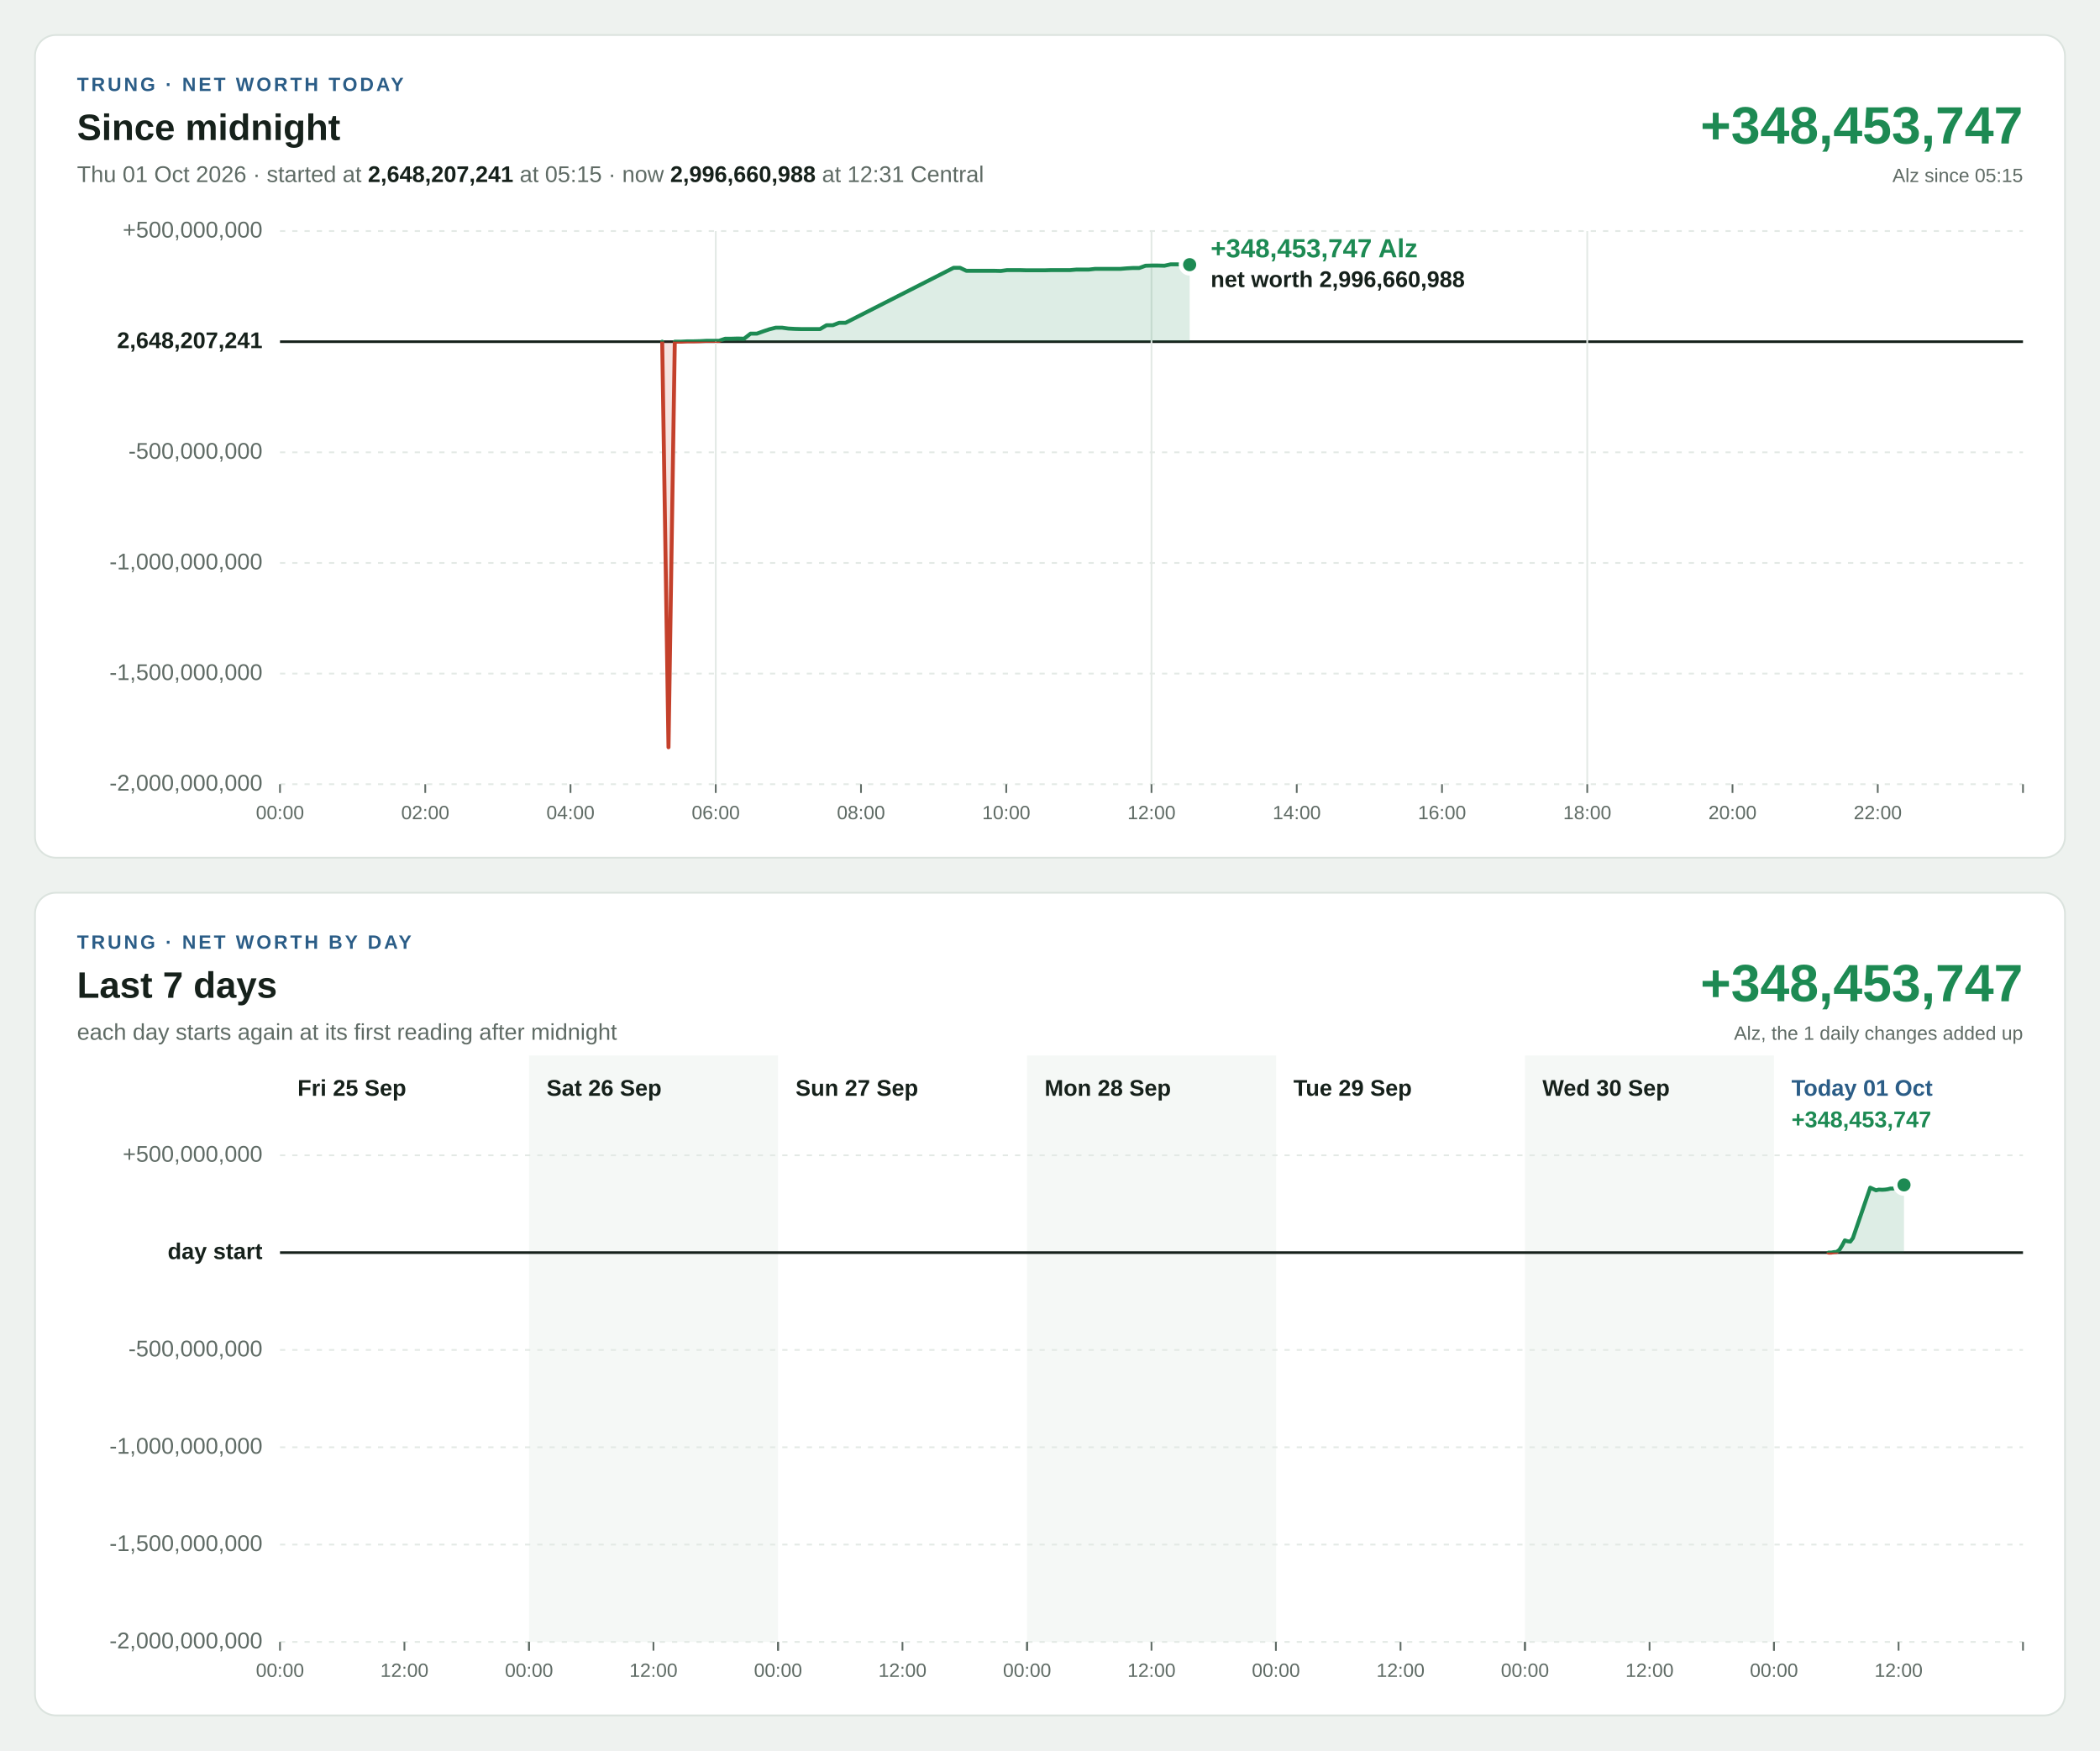
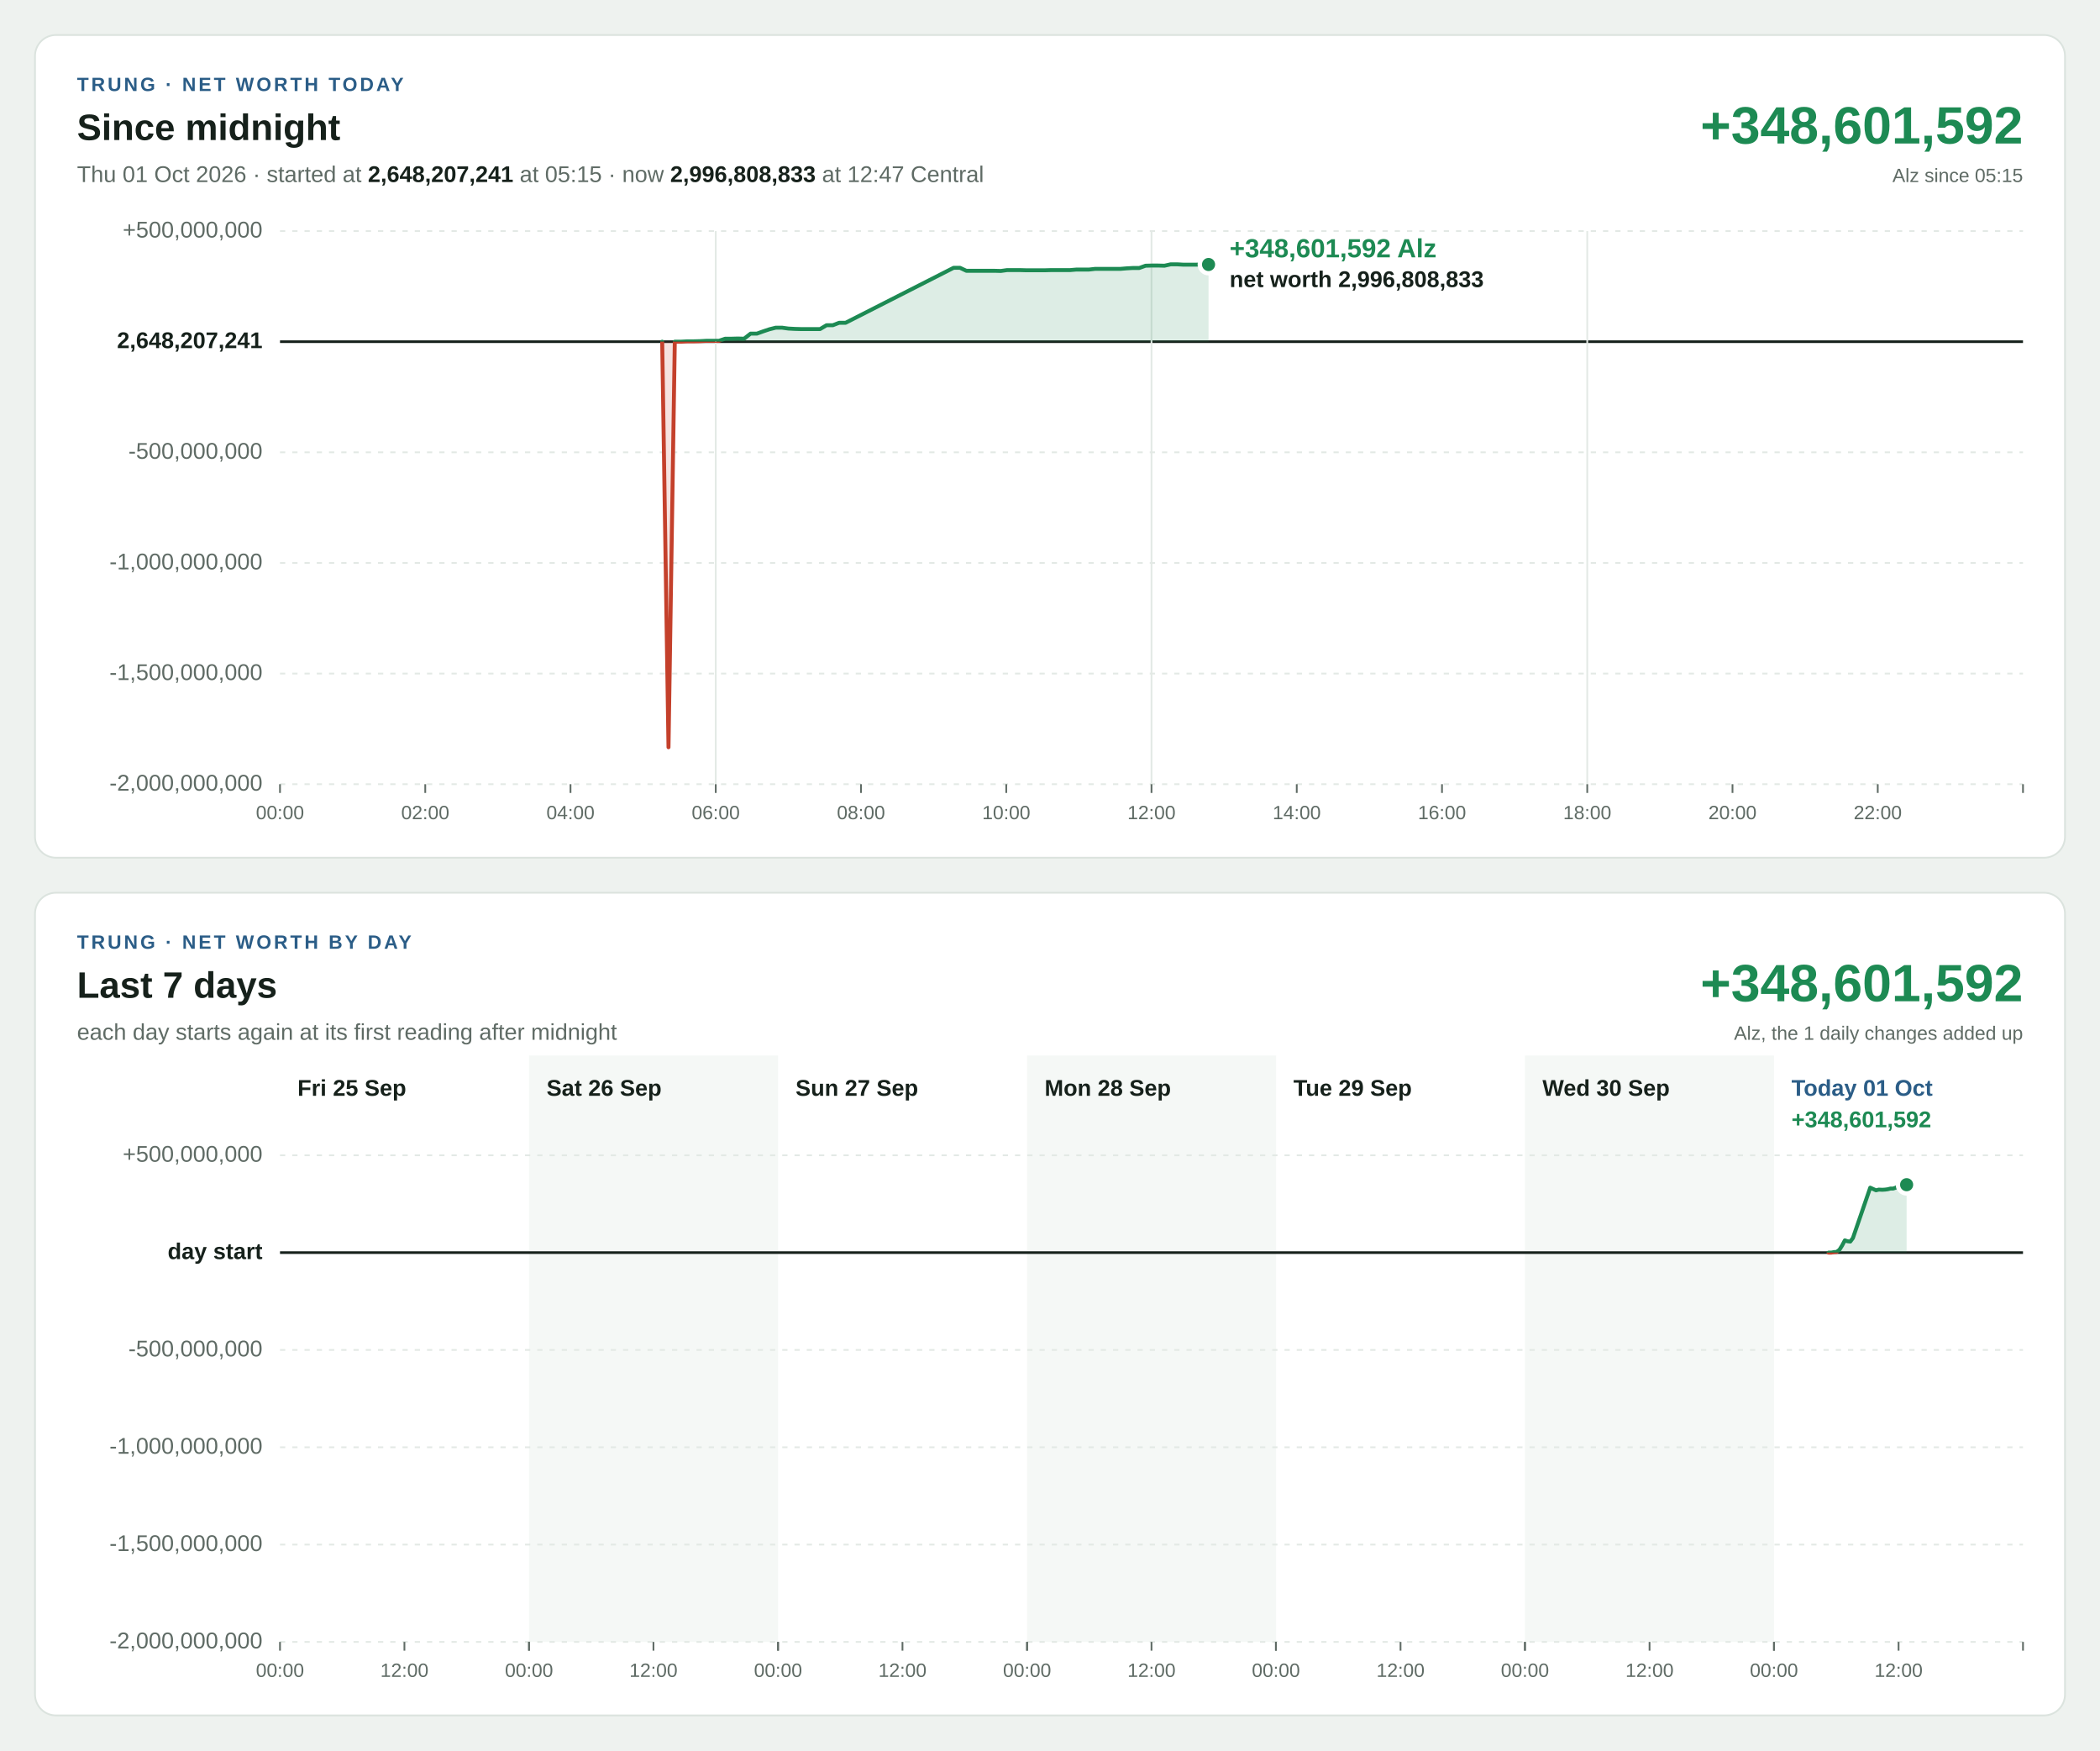
<svg xmlns="http://www.w3.org/2000/svg" width="1200" height="1000" viewBox="0 0 1200 1000" font-family="Segoe UI, Helvetica Neue, Arial, sans-serif" font-size="13" style="font-variant-numeric: tabular-nums">
  <rect width="1200" height="1000" fill="#eef2ef" />
  <g transform="translate(20,20)">
    <rect width="1160" height="470" rx="12" fill="#ffffff" stroke="#dbe3de" />
    <text x="24" y="32" font-size="11" font-weight="700" letter-spacing="1.4" fill="#2b5d87">TRUNG · NET WORTH TODAY</text>
    <text x="24" y="60" font-size="21" font-weight="700" fill="#16211b">Since midnight</text>
-     <text x="24" y="84" fill="#5f6b65">Thu 01 Oct 2026 · started at <tspan font-weight="700" fill="#16211b">2,648,207,241</tspan> at 05:15 · now <tspan font-weight="700" fill="#16211b">2,996,660,988</tspan> at 12:31 Central</text>
-     <text x="1136" y="62" font-size="30" font-weight="700" text-anchor="end" fill="#1d8a53">+348,453,747</text>
+     <text x="24" y="84" fill="#5f6b65">Thu 01 Oct 2026 · started at <tspan font-weight="700" fill="#16211b">2,648,207,241</tspan> at 05:15 · now <tspan font-weight="700" fill="#16211b">2,996,808,833</tspan> at 12:47 Central</text>
+     <text x="1136" y="62" font-size="30" font-weight="700" text-anchor="end" fill="#1d8a53">+348,601,592</text>
    <text x="1136" y="84" font-size="11" text-anchor="end" fill="#5f6b65">Alz since 05:15</text>
    <line x1="140" x2="1136" y1="428.0" y2="428.0" stroke="#e3e9e5" stroke-width="1" stroke-dasharray="3 4" />
    <text x="130" y="428.0" text-anchor="end" dominant-baseline="middle" font-weight="400" fill="#5f6b65">-2,000,000,000</text>
    <line x1="140" x2="1136" y1="364.8" y2="364.8" stroke="#e3e9e5" stroke-width="1" stroke-dasharray="3 4" />
    <text x="130" y="364.8" text-anchor="end" dominant-baseline="middle" font-weight="400" fill="#5f6b65">-1,500,000,000</text>
    <line x1="140" x2="1136" y1="301.6" y2="301.6" stroke="#e3e9e5" stroke-width="1" stroke-dasharray="3 4" />
    <text x="130" y="301.6" text-anchor="end" dominant-baseline="middle" font-weight="400" fill="#5f6b65">-1,000,000,000</text>
    <line x1="140" x2="1136" y1="238.4" y2="238.4" stroke="#e3e9e5" stroke-width="1" stroke-dasharray="3 4" />
    <text x="130" y="238.4" text-anchor="end" dominant-baseline="middle" font-weight="400" fill="#5f6b65">-500,000,000</text>
    <line x1="140" x2="1136" y1="175.2" y2="175.2" stroke="#16211b" stroke-width="1.5" />
    <text x="130" y="175.2" text-anchor="end" dominant-baseline="middle" font-weight="700" fill="#16211b">2,648,207,241</text>
    <line x1="140" x2="1136" y1="112.0" y2="112.0" stroke="#e3e9e5" stroke-width="1" stroke-dasharray="3 4" />
    <text x="130" y="112.0" text-anchor="end" dominant-baseline="middle" font-weight="400" fill="#5f6b65">+500,000,000</text>
    <line x1="140.0" x2="140.0" y1="428" y2="433" stroke="#5f6b65" stroke-width="1" />
    <text x="140.0" y="448" font-size="11" text-anchor="middle" fill="#5f6b65">00:00</text>
    <line x1="223.0" x2="223.0" y1="428" y2="433" stroke="#5f6b65" stroke-width="1" />
    <text x="223.0" y="448" font-size="11" text-anchor="middle" fill="#5f6b65">02:00</text>
    <line x1="306.0" x2="306.0" y1="428" y2="433" stroke="#5f6b65" stroke-width="1" />
    <text x="306.0" y="448" font-size="11" text-anchor="middle" fill="#5f6b65">04:00</text>
    <line x1="389.0" x2="389.0" y1="112" y2="428" stroke="#e3e9e5" stroke-width="1" />
    <line x1="389.0" x2="389.0" y1="428" y2="433" stroke="#5f6b65" stroke-width="1" />
    <text x="389.0" y="448" font-size="11" text-anchor="middle" fill="#5f6b65">06:00</text>
    <line x1="472.0" x2="472.0" y1="428" y2="433" stroke="#5f6b65" stroke-width="1" />
    <text x="472.0" y="448" font-size="11" text-anchor="middle" fill="#5f6b65">08:00</text>
    <line x1="555.0" x2="555.0" y1="428" y2="433" stroke="#5f6b65" stroke-width="1" />
    <text x="555.0" y="448" font-size="11" text-anchor="middle" fill="#5f6b65">10:00</text>
    <line x1="638.0" x2="638.0" y1="112" y2="428" stroke="#e3e9e5" stroke-width="1" />
    <line x1="638.0" x2="638.0" y1="428" y2="433" stroke="#5f6b65" stroke-width="1" />
    <text x="638.0" y="448" font-size="11" text-anchor="middle" fill="#5f6b65">12:00</text>
    <line x1="721.0" x2="721.0" y1="428" y2="433" stroke="#5f6b65" stroke-width="1" />
    <text x="721.0" y="448" font-size="11" text-anchor="middle" fill="#5f6b65">14:00</text>
    <line x1="804.0" x2="804.0" y1="428" y2="433" stroke="#5f6b65" stroke-width="1" />
    <text x="804.0" y="448" font-size="11" text-anchor="middle" fill="#5f6b65">16:00</text>
    <line x1="887.0" x2="887.0" y1="112" y2="428" stroke="#e3e9e5" stroke-width="1" />
    <line x1="887.0" x2="887.0" y1="428" y2="433" stroke="#5f6b65" stroke-width="1" />
    <text x="887.0" y="448" font-size="11" text-anchor="middle" fill="#5f6b65">18:00</text>
    <line x1="970.0" x2="970.0" y1="428" y2="433" stroke="#5f6b65" stroke-width="1" />
    <text x="970.0" y="448" font-size="11" text-anchor="middle" fill="#5f6b65">20:00</text>
    <line x1="1053.0" x2="1053.0" y1="428" y2="433" stroke="#5f6b65" stroke-width="1" />
    <text x="1053.0" y="448" font-size="11" text-anchor="middle" fill="#5f6b65">22:00</text>
    <line x1="1136.0" x2="1136.0" y1="428" y2="433" stroke="#5f6b65" stroke-width="1" />
    <defs>
-       <path id="shape-today" d="M358.4 175.2L358.4 175.2L362.0 406.9L365.6 175.2L369.2 175.2L372.8 175.0L376.4 175.0L380.0 174.9L383.6 174.7L387.2 174.7L390.8 174.7L394.4 173.5L398.1 173.5L401.6 173.4L405.2 173.5L408.9 170.6L412.5 170.6L416.1 169.3L419.7 168.1L423.3 167.2L426.9 167.2L430.5 167.7L434.2 167.9L437.8 168.0L441.4 168.0L445.0 168.0L448.6 168.0L452.3 165.8L455.9 165.8L459.5 164.4L463.2 164.4L524.9 133.0L528.6 133.0L532.2 134.7L548.3 134.7L551.9 134.8L555.5 134.3L559.2 134.3L562.8 134.3L566.3 134.4L573.5 134.4L577.1 134.4L580.7 134.3L584.3 134.3L587.9 134.3L591.5 134.3L595.0 134.0L598.7 134.0L602.2 134.0L605.8 133.6L609.4 133.6L613.0 133.6L616.6 133.6L620.2 133.6L623.8 133.3L627.4 133.1L631.0 133.1L634.6 131.8L638.2 131.7L641.8 131.7L645.4 131.8L649.0 131.0L652.6 131.0L656.2 131.2L659.8 131.2L659.8 175.2Z" />
-       <path id="line-today" d="M358.4 175.2L362.0 406.9L365.6 175.2L369.2 175.2L372.8 175.0L376.4 175.0L380.0 174.9L383.6 174.7L387.2 174.7L390.8 174.7L394.4 173.5L398.1 173.5L401.6 173.4L405.2 173.5L408.9 170.6L412.5 170.6L416.1 169.3L419.7 168.1L423.3 167.2L426.9 167.2L430.5 167.7L434.2 167.9L437.8 168.0L441.4 168.0L445.0 168.0L448.6 168.0L452.3 165.8L455.9 165.8L459.5 164.4L463.2 164.4L524.9 133.0L528.6 133.0L532.2 134.7L548.3 134.7L551.9 134.8L555.5 134.3L559.2 134.3L562.8 134.3L566.3 134.4L573.5 134.4L577.1 134.4L580.7 134.3L584.3 134.3L587.9 134.3L591.5 134.3L595.0 134.0L598.7 134.0L602.2 134.0L605.8 133.6L609.4 133.6L613.0 133.6L616.6 133.6L620.2 133.6L623.8 133.3L627.4 133.1L631.0 133.1L634.6 131.8L638.2 131.7L641.8 131.7L645.4 131.8L649.0 131.0L652.6 131.0L656.2 131.2L659.8 131.2" />
+       <path id="shape-today" d="M358.4 175.2L358.4 175.2L362.0 406.9L365.6 175.2L369.2 175.2L372.8 175.0L376.4 175.0L380.0 174.9L383.6 174.7L387.2 174.7L390.8 174.7L394.4 173.5L398.1 173.5L401.6 173.4L405.2 173.5L408.9 170.6L412.5 170.6L416.1 169.3L419.7 168.1L423.3 167.2L426.9 167.2L430.5 167.7L434.2 167.9L437.8 168.0L441.4 168.0L445.0 168.0L448.6 168.0L452.3 165.8L455.9 165.8L459.5 164.4L463.2 164.4L524.9 133.0L528.6 133.0L532.2 134.7L548.3 134.7L551.9 134.8L555.5 134.3L559.2 134.3L562.8 134.3L566.3 134.4L573.5 134.4L577.1 134.4L580.7 134.3L584.3 134.3L587.9 134.3L591.5 134.3L595.0 134.0L598.7 134.0L602.2 134.0L605.8 133.6L609.4 133.6L613.0 133.6L616.6 133.6L620.2 133.6L623.8 133.3L627.4 133.1L631.0 133.1L634.6 131.8L638.2 131.7L641.8 131.7L645.4 131.8L649.0 131.0L652.6 131.0L656.2 131.2L659.8 131.2L663.4 131.2L667.0 131.1L670.6 131.1L670.6 175.2Z" />
+       <path id="line-today" d="M358.4 175.2L362.0 406.9L365.6 175.2L369.2 175.2L372.8 175.0L376.4 175.0L380.0 174.9L383.6 174.7L387.2 174.7L390.8 174.7L394.4 173.5L398.1 173.5L401.6 173.4L405.2 173.5L408.9 170.6L412.5 170.6L416.1 169.3L419.7 168.1L423.3 167.2L426.9 167.2L430.5 167.7L434.2 167.9L437.8 168.0L441.4 168.0L445.0 168.0L448.6 168.0L452.3 165.8L455.9 165.8L459.5 164.4L463.2 164.4L524.9 133.0L528.6 133.0L532.2 134.7L548.3 134.7L551.9 134.8L555.5 134.3L559.2 134.3L562.8 134.3L566.3 134.4L573.5 134.4L577.1 134.4L580.7 134.3L584.3 134.3L587.9 134.3L591.5 134.3L595.0 134.0L598.7 134.0L602.2 134.0L605.8 133.6L609.4 133.6L613.0 133.6L616.6 133.6L620.2 133.6L623.8 133.3L627.4 133.1L631.0 133.1L634.6 131.8L638.2 131.7L641.8 131.7L645.4 131.8L649.0 131.0L652.6 131.0L656.2 131.2L659.8 131.2L663.4 131.2L667.0 131.1L670.6 131.1" />
      <clipPath id="up-today">
        <rect x="140" y="112" width="996" height="63.2" />
      </clipPath>
      <clipPath id="down-today">
        <rect x="140" y="175.2" width="996" height="252.8" />
      </clipPath>
    </defs>
    <use href="#shape-today" fill="#1d8a53" fill-opacity="0.15" clip-path="url(#up-today)" />
    <use href="#line-today" fill="none" stroke="#1d8a53" stroke-width="2.25" stroke-linejoin="round" stroke-linecap="round" clip-path="url(#up-today)" />
    <use href="#shape-today" fill="#c4402b" fill-opacity="0.15" clip-path="url(#down-today)" />
    <use href="#line-today" fill="none" stroke="#c4402b" stroke-width="2.25" stroke-linejoin="round" stroke-linecap="round" clip-path="url(#down-today)" />
-     <circle cx="659.8" cy="131.2" r="5" fill="#1d8a53" stroke="#ffffff" stroke-width="2.5" />
-     <text x="671.8" y="127.0" text-anchor="start" font-size="15" font-weight="700" fill="#1d8a53" stroke="#ffffff" stroke-width="4" stroke-linejoin="round" paint-order="stroke">+348,453,747 Alz</text>
-     <text x="671.8" y="144.0" text-anchor="start" font-size="13" font-weight="600" fill="#16211b" stroke="#ffffff" stroke-width="4" stroke-linejoin="round" paint-order="stroke">net worth 2,996,660,988</text>
+     <circle cx="670.6" cy="131.1" r="5" fill="#1d8a53" stroke="#ffffff" stroke-width="2.5" />
+     <text x="682.6" y="127.0" text-anchor="start" font-size="15" font-weight="700" fill="#1d8a53" stroke="#ffffff" stroke-width="4" stroke-linejoin="round" paint-order="stroke">+348,601,592 Alz</text>
+     <text x="682.6" y="144.0" text-anchor="start" font-size="13" font-weight="600" fill="#16211b" stroke="#ffffff" stroke-width="4" stroke-linejoin="round" paint-order="stroke">net worth 2,996,808,833</text>
  </g>
  <g transform="translate(20,510)">
    <rect width="1160" height="470" rx="12" fill="#ffffff" stroke="#dbe3de" />
    <text x="24" y="32" font-size="11" font-weight="700" letter-spacing="1.4" fill="#2b5d87">TRUNG · NET WORTH BY DAY</text>
    <text x="24" y="60" font-size="21" font-weight="700" fill="#16211b">Last 7 days</text>
    <text x="24" y="84" fill="#5f6b65">each day starts again at its first reading after midnight</text>
-     <text x="1136" y="62" font-size="30" font-weight="700" text-anchor="end" fill="#1d8a53">+348,453,747</text>
+     <text x="1136" y="62" font-size="30" font-weight="700" text-anchor="end" fill="#1d8a53">+348,601,592</text>
    <text x="1136" y="84" font-size="11" text-anchor="end" fill="#5f6b65">Alz, the 1 daily changes added up</text>
    <rect x="282.3" y="93" width="142.3" height="335" fill="#f5f8f6" />
    <rect x="566.9" y="93" width="142.3" height="335" fill="#f5f8f6" />
    <rect x="851.4" y="93" width="142.3" height="335" fill="#f5f8f6" />
    <line x1="140" x2="1136" y1="428.0" y2="428.0" stroke="#e3e9e5" stroke-width="1" stroke-dasharray="3 4" />
    <text x="130" y="428.0" text-anchor="end" dominant-baseline="middle" font-weight="400" fill="#5f6b65">-2,000,000,000</text>
    <line x1="140" x2="1136" y1="372.4" y2="372.4" stroke="#e3e9e5" stroke-width="1" stroke-dasharray="3 4" />
    <text x="130" y="372.4" text-anchor="end" dominant-baseline="middle" font-weight="400" fill="#5f6b65">-1,500,000,000</text>
    <line x1="140" x2="1136" y1="316.8" y2="316.8" stroke="#e3e9e5" stroke-width="1" stroke-dasharray="3 4" />
    <text x="130" y="316.8" text-anchor="end" dominant-baseline="middle" font-weight="400" fill="#5f6b65">-1,000,000,000</text>
    <line x1="140" x2="1136" y1="261.2" y2="261.2" stroke="#e3e9e5" stroke-width="1" stroke-dasharray="3 4" />
    <text x="130" y="261.2" text-anchor="end" dominant-baseline="middle" font-weight="400" fill="#5f6b65">-500,000,000</text>
    <line x1="140" x2="1136" y1="205.6" y2="205.6" stroke="#16211b" stroke-width="1.5" />
    <text x="130" y="205.6" text-anchor="end" dominant-baseline="middle" font-weight="700" fill="#16211b">day start</text>
    <line x1="140" x2="1136" y1="150.0" y2="150.0" stroke="#e3e9e5" stroke-width="1" stroke-dasharray="3 4" />
    <text x="130" y="150.0" text-anchor="end" dominant-baseline="middle" font-weight="400" fill="#5f6b65">+500,000,000</text>
    <text x="150.0" y="116" font-weight="700" fill="#16211b">Fri 25 Sep</text>
    <line x1="140.0" x2="140.0" y1="428" y2="433" stroke="#5f6b65" stroke-width="1" />
    <text x="140.0" y="448" font-size="11" text-anchor="middle" fill="#5f6b65">00:00</text>
    <line x1="211.1" x2="211.1" y1="428" y2="433" stroke="#5f6b65" stroke-width="1" />
    <text x="211.1" y="448" font-size="11" text-anchor="middle" fill="#5f6b65">12:00</text>
    <line x1="282.3" x2="282.3" y1="428" y2="433" stroke="#5f6b65" stroke-width="1" />
    <text x="292.3" y="116" font-weight="700" fill="#16211b">Sat 26 Sep</text>
    <line x1="282.3" x2="282.3" y1="428" y2="433" stroke="#5f6b65" stroke-width="1" />
    <text x="282.3" y="448" font-size="11" text-anchor="middle" fill="#5f6b65">00:00</text>
    <line x1="353.4" x2="353.4" y1="428" y2="433" stroke="#5f6b65" stroke-width="1" />
    <text x="353.4" y="448" font-size="11" text-anchor="middle" fill="#5f6b65">12:00</text>
    <line x1="424.6" x2="424.6" y1="428" y2="433" stroke="#5f6b65" stroke-width="1" />
    <text x="434.6" y="116" font-weight="700" fill="#16211b">Sun 27 Sep</text>
    <line x1="424.6" x2="424.6" y1="428" y2="433" stroke="#5f6b65" stroke-width="1" />
    <text x="424.6" y="448" font-size="11" text-anchor="middle" fill="#5f6b65">00:00</text>
    <line x1="495.7" x2="495.7" y1="428" y2="433" stroke="#5f6b65" stroke-width="1" />
    <text x="495.7" y="448" font-size="11" text-anchor="middle" fill="#5f6b65">12:00</text>
    <line x1="566.9" x2="566.9" y1="428" y2="433" stroke="#5f6b65" stroke-width="1" />
    <text x="576.9" y="116" font-weight="700" fill="#16211b">Mon 28 Sep</text>
    <line x1="566.9" x2="566.9" y1="428" y2="433" stroke="#5f6b65" stroke-width="1" />
    <text x="566.9" y="448" font-size="11" text-anchor="middle" fill="#5f6b65">00:00</text>
    <line x1="638.0" x2="638.0" y1="428" y2="433" stroke="#5f6b65" stroke-width="1" />
    <text x="638.0" y="448" font-size="11" text-anchor="middle" fill="#5f6b65">12:00</text>
    <line x1="709.1" x2="709.1" y1="428" y2="433" stroke="#5f6b65" stroke-width="1" />
    <text x="719.1" y="116" font-weight="700" fill="#16211b">Tue 29 Sep</text>
    <line x1="709.1" x2="709.1" y1="428" y2="433" stroke="#5f6b65" stroke-width="1" />
    <text x="709.1" y="448" font-size="11" text-anchor="middle" fill="#5f6b65">00:00</text>
    <line x1="780.3" x2="780.3" y1="428" y2="433" stroke="#5f6b65" stroke-width="1" />
    <text x="780.3" y="448" font-size="11" text-anchor="middle" fill="#5f6b65">12:00</text>
    <line x1="851.4" x2="851.4" y1="428" y2="433" stroke="#5f6b65" stroke-width="1" />
    <text x="861.4" y="116" font-weight="700" fill="#16211b">Wed 30 Sep</text>
    <line x1="851.4" x2="851.4" y1="428" y2="433" stroke="#5f6b65" stroke-width="1" />
    <text x="851.4" y="448" font-size="11" text-anchor="middle" fill="#5f6b65">00:00</text>
    <line x1="922.6" x2="922.6" y1="428" y2="433" stroke="#5f6b65" stroke-width="1" />
    <text x="922.6" y="448" font-size="11" text-anchor="middle" fill="#5f6b65">12:00</text>
    <line x1="993.7" x2="993.7" y1="428" y2="433" stroke="#5f6b65" stroke-width="1" />
    <text x="1003.7" y="116" font-weight="700" fill="#2b5d87">Today 01 Oct</text>
    <line x1="993.7" x2="993.7" y1="428" y2="433" stroke="#5f6b65" stroke-width="1" />
    <text x="993.7" y="448" font-size="11" text-anchor="middle" fill="#5f6b65">00:00</text>
    <line x1="1064.9" x2="1064.9" y1="428" y2="433" stroke="#5f6b65" stroke-width="1" />
    <text x="1064.9" y="448" font-size="11" text-anchor="middle" fill="#5f6b65">12:00</text>
    <line x1="1136.0" x2="1136.0" y1="428" y2="433" stroke="#5f6b65" stroke-width="1" />
-     <text x="1003.7" y="134" font-weight="700" fill="#1d8a53">+348,453,747</text>
+     <text x="1003.7" y="134" font-weight="700" fill="#1d8a53">+348,601,592</text>
    <defs>
-       <path id="shape-day6" d="M1024.9 205.6L1024.9 205.6L1026.5 205.6L1028.0 205.3L1029.5 205.2L1031.1 204.0L1032.6 201.6L1034.2 198.6L1035.7 199.1L1037.3 199.3L1038.8 197.3L1048.7 168.5L1052.0 170.0L1053.6 169.6L1055.6 169.7L1057.2 169.6L1058.7 169.4L1060.3 169.0L1061.8 169.0L1063.3 168.5L1064.9 167.4L1066.4 166.7L1068.0 166.9L1068.0 205.6Z" />
-       <path id="line-day6" d="M1024.9 205.6L1026.5 205.6L1028.0 205.3L1029.5 205.2L1031.1 204.0L1032.6 201.6L1034.2 198.6L1035.7 199.1L1037.3 199.3L1038.8 197.3L1048.7 168.5L1052.0 170.0L1053.6 169.6L1055.6 169.7L1057.2 169.6L1058.7 169.4L1060.3 169.0L1061.8 169.0L1063.3 168.5L1064.9 167.4L1066.4 166.7L1068.0 166.9" />
+       <path id="shape-day6" d="M1024.9 205.6L1024.9 205.6L1026.5 205.6L1028.0 205.3L1029.5 205.2L1031.1 204.0L1032.6 201.6L1034.2 198.6L1035.7 199.1L1037.3 199.3L1038.8 197.3L1048.7 168.5L1052.0 170.0L1053.6 169.6L1055.6 169.7L1057.2 169.6L1058.7 169.4L1060.3 169.0L1061.8 169.0L1063.3 168.5L1064.9 167.4L1066.4 166.7L1068.0 166.9L1069.5 166.8L1069.5 205.6Z" />
+       <path id="line-day6" d="M1024.9 205.6L1026.5 205.6L1028.0 205.3L1029.5 205.2L1031.1 204.0L1032.6 201.6L1034.2 198.6L1035.7 199.1L1037.3 199.3L1038.8 197.3L1048.7 168.5L1052.0 170.0L1053.6 169.6L1055.6 169.7L1057.2 169.6L1058.7 169.4L1060.3 169.0L1061.8 169.0L1063.3 168.5L1064.9 167.4L1066.4 166.7L1068.0 166.9L1069.5 166.8" />
      <clipPath id="up-day6">
        <rect x="140" y="150" width="996" height="55.6" />
      </clipPath>
      <clipPath id="down-day6">
        <rect x="140" y="205.6" width="996" height="222.4" />
      </clipPath>
    </defs>
    <use href="#shape-day6" fill="#1d8a53" fill-opacity="0.15" clip-path="url(#up-day6)" />
    <use href="#line-day6" fill="none" stroke="#1d8a53" stroke-width="2.25" stroke-linejoin="round" stroke-linecap="round" clip-path="url(#up-day6)" />
    <use href="#shape-day6" fill="#c4402b" fill-opacity="0.15" clip-path="url(#down-day6)" />
    <use href="#line-day6" fill="none" stroke="#c4402b" stroke-width="2.25" stroke-linejoin="round" stroke-linecap="round" clip-path="url(#down-day6)" />
-     <circle cx="1068.0" cy="166.9" r="5" fill="#1d8a53" stroke="#ffffff" stroke-width="2.5" />
+     <circle cx="1069.5" cy="166.8" r="5" fill="#1d8a53" stroke="#ffffff" stroke-width="2.5" />
  </g>
</svg>
